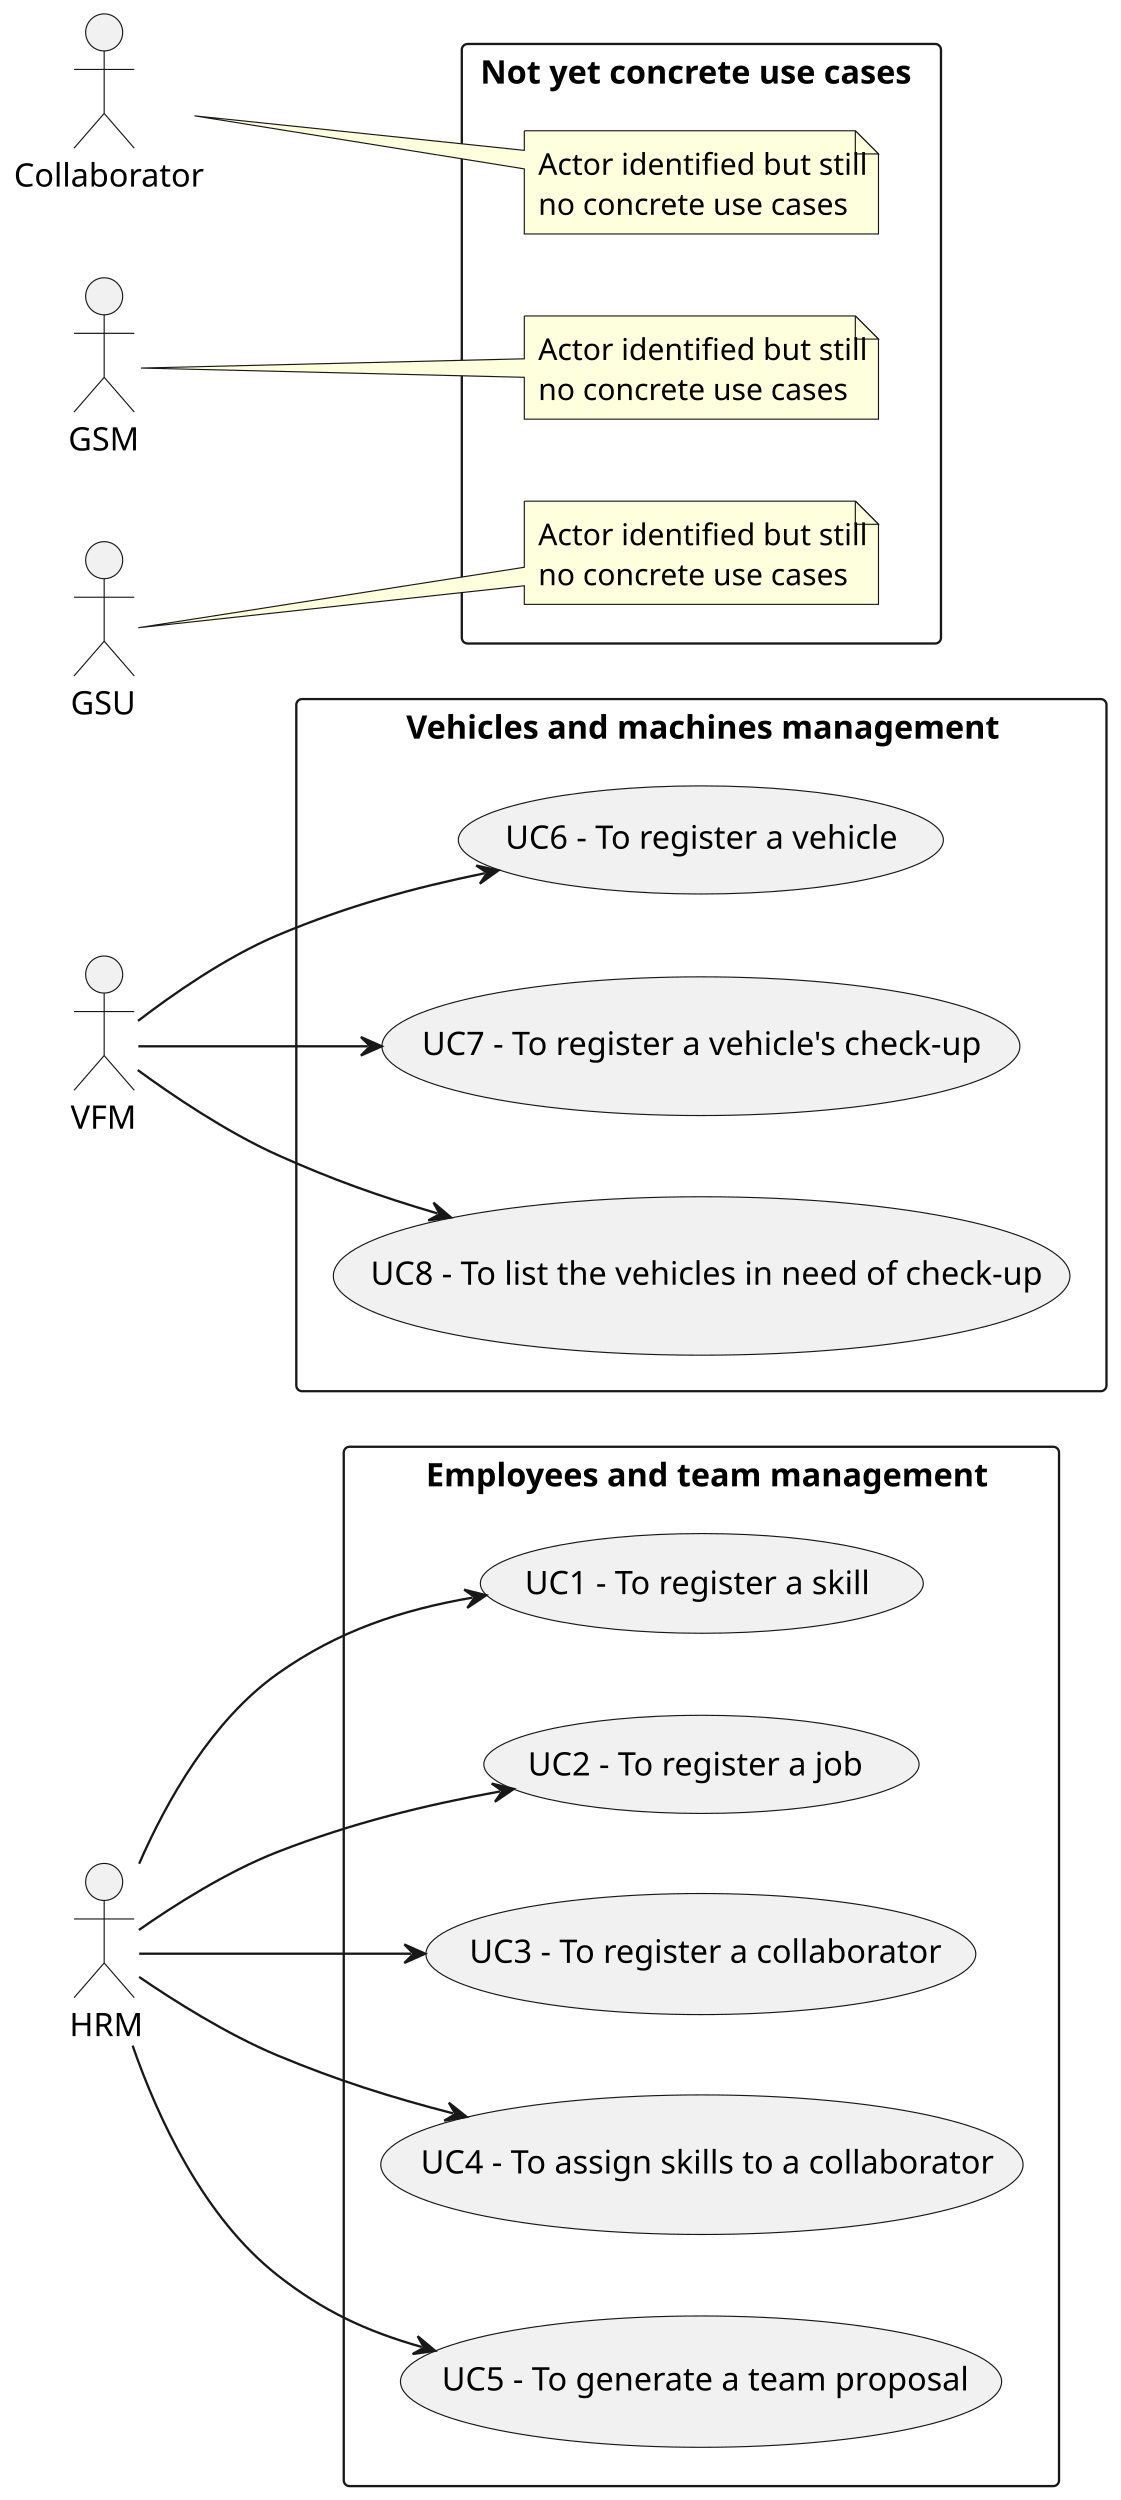
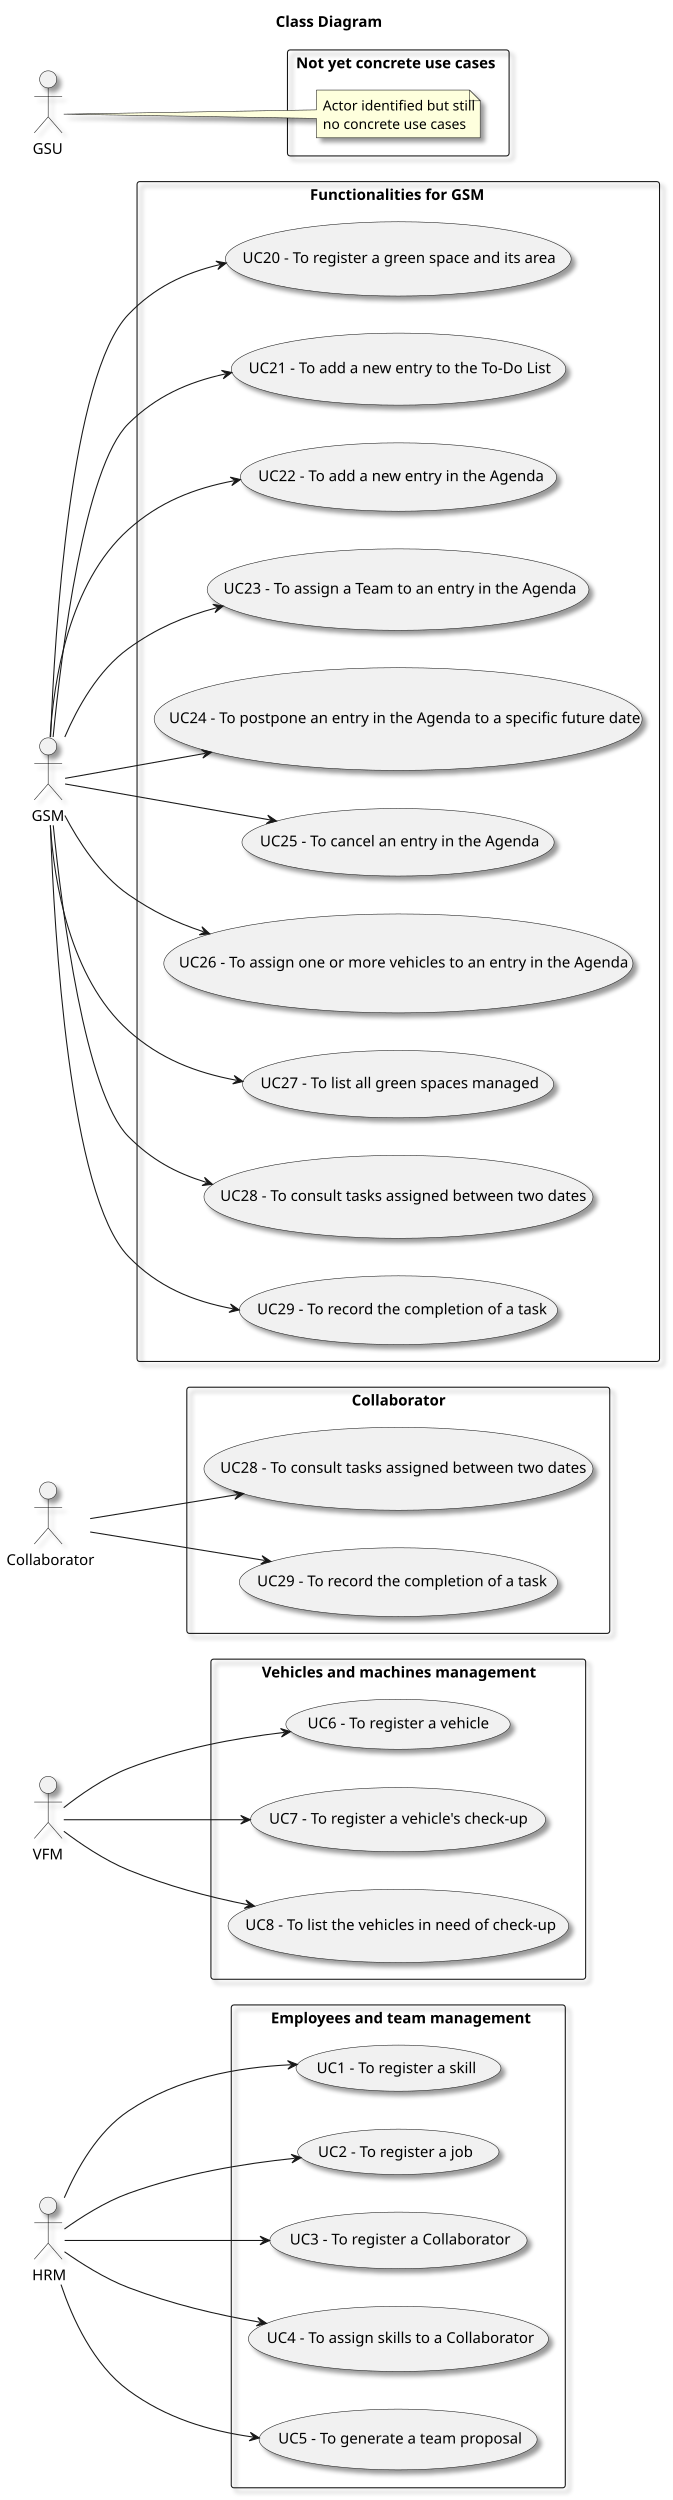
- <svg xmlns="http://www.w3.org/2000/svg" contentStyleType="text/css" height="1080px" preserveAspectRatio="none" style="width:484px;height:1080px;background:#FFFFFF;" version="1.1" viewBox="0 0 484 1080" width="484px" zoomAndPan="magnify">
-   <defs />
+ <svg xmlns="http://www.w3.org/2000/svg" contentStyleType="text/css" height="2335px" preserveAspectRatio="none" style="width:628px;height:2335px;background:#FFFFFF;" version="1.1" viewBox="0 0 628 2335" width="628px" zoomAndPan="magnify">
+   <defs>
+     <filter height="300%" id="f2ct7g8m0z6wk" width="300%" x="-1" y="-1">
+       <feGaussianBlur result="blurOut" stdDeviation="2.0" />
+       <feColorMatrix in="blurOut" result="blurOut2" type="matrix" values="0 0 0 0 0 0 0 0 0 0 0 0 0 0 0 0 0 0 .4 0" />
+       <feOffset dx="4.0" dy="4.0" in="blurOut2" result="blurOut3" />
+       <feBlend in="SourceGraphic" in2="blurOut3" mode="normal" />
+     </filter>
+   </defs>
  <g>
+     <text fill="#000000" font-family="sans-serif" font-size="14" font-weight="bold" lengthAdjust="spacing" textLength="99" x="257.5" y="25.107">Class Diagram</text>
    <g id="cluster_Not yet concrete use cases">
-       <rect fill="none" height="259" rx="2.5" ry="2.5" style="stroke:#181818;stroke-width:1.0;" width="207" x="199.5" y="19" />
-       <text fill="#000000" font-family="sans-serif" font-size="14" font-weight="bold" lengthAdjust="spacing" textLength="191" x="207.5" y="36.107">Not yet concrete use cases</text>
+       <rect fill="none" filter="url(#f2ct7g8m0z6wk)" height="99" rx="2.5" ry="2.5" style="stroke:#181818;stroke-width:1.0;" width="207" x="268.5" y="46.621" />
+       <text fill="#000000" font-family="sans-serif" font-size="14" font-weight="bold" lengthAdjust="spacing" textLength="191" x="276.5" y="63.728">Not yet concrete use cases</text>
    </g>
    <g id="cluster_emp">
-       <rect fill="none" height="449" rx="2.5" ry="2.5" style="stroke:#181818;stroke-width:1.0;" width="309" x="148.5" y="625" />
-       <text fill="#000000" font-family="sans-serif" font-size="14" font-weight="bold" lengthAdjust="spacing" textLength="238" x="184" y="642.107">Employees and team management</text>
+       <rect fill="none" filter="url(#f2ct7g8m0z6wk)" height="451" rx="2.5" ry="2.5" style="stroke:#181818;stroke-width:1.0;" width="312" x="216" y="1872.621" />
+       <text fill="#000000" font-family="sans-serif" font-size="14" font-weight="bold" lengthAdjust="spacing" textLength="238" x="253" y="1889.728">Employees and team management</text>
    </g>
    <g id="cluster_Vehicles and machines management">
-       <rect fill="none" height="299" rx="2.5" ry="2.5" style="stroke:#181818;stroke-width:1.0;" width="350" x="128" y="302" />
-       <text fill="#000000" font-family="sans-serif" font-size="14" font-weight="bold" lengthAdjust="spacing" textLength="255" x="175.5" y="319.107">Vehicles and machines management</text>
+       <rect fill="none" filter="url(#f2ct7g8m0z6wk)" height="299" rx="2.5" ry="2.5" style="stroke:#181818;stroke-width:1.0;" width="350" x="197" y="1549.621" />
+       <text fill="#000000" font-family="sans-serif" font-size="14" font-weight="bold" lengthAdjust="spacing" textLength="255" x="244.5" y="1566.728">Vehicles and machines management</text>
+     </g>
+     <g id="cluster_Collaborator">
+       <rect fill="none" filter="url(#f2ct7g8m0z6wk)" height="230" rx="2.5" ry="2.5" style="stroke:#181818;stroke-width:1.0;" width="395" x="174.5" y="1295.621" />
+       <text fill="#000000" font-family="sans-serif" font-size="14" font-weight="bold" lengthAdjust="spacing" textLength="87" x="328.5" y="1312.728">Collaborator</text>
+     </g>
+     <g id="cluster_gsm_additional">
+       <rect fill="none" filter="url(#f2ct7g8m0z6wk)" height="1102" rx="2.5" ry="2.5" style="stroke:#181818;stroke-width:1.0;" width="488" x="128" y="169.621" />
+       <text fill="#000000" font-family="sans-serif" font-size="14" font-weight="bold" lengthAdjust="spacing" textLength="165" x="289.5" y="186.728">Functionalities for GSM</text>
    </g>
    <g id="elem_GMN8">
-       <path d="M226.5,56.5 L226.5,64.96 L84.05,50.05 L226.5,72.96 L226.5,101.082 A0,0 0 0 0 226.5,101.082 L379.5,101.082 A0,0 0 0 0 379.5,101.082 L379.5,66.5 L369.5,56.5 L226.5,56.5 A0,0 0 0 0 226.5,56.5 " fill="#FEFFDD" style="stroke:#181818;stroke-width:0.5;" />
-       <path d="M369.5,56.5 L369.5,66.5 L379.5,66.5 L369.5,56.5 " fill="#FEFFDD" style="stroke:#181818;stroke-width:0.5;" />
-       <text fill="#000000" font-family="sans-serif" font-size="13" lengthAdjust="spacing" textLength="132" x="232.5" y="75.528">Actor identified but still</text>
-       <text fill="#000000" font-family="sans-serif" font-size="13" lengthAdjust="spacing" textLength="132" x="232.5" y="92.819">no concrete use cases</text>
-     </g>
-     <g id="elem_GMN11">
-       <path d="M226.5,136.5 L226.5,155 L60.87,159 L226.5,163 L226.5,181.082 A0,0 0 0 0 226.5,181.082 L379.5,181.082 A0,0 0 0 0 379.5,181.082 L379.5,146.5 L369.5,136.5 L226.5,136.5 A0,0 0 0 0 226.5,136.5 " fill="#FEFFDD" style="stroke:#181818;stroke-width:0.5;" />
-       <path d="M369.5,136.5 L369.5,146.5 L379.5,146.5 L369.5,136.5 " fill="#FEFFDD" style="stroke:#181818;stroke-width:0.5;" />
-       <text fill="#000000" font-family="sans-serif" font-size="13" lengthAdjust="spacing" textLength="132" x="232.5" y="155.528">Actor identified but still</text>
-       <text fill="#000000" font-family="sans-serif" font-size="13" lengthAdjust="spacing" textLength="132" x="232.5" y="172.819">no concrete use cases</text>
-     </g>
-     <g id="elem_GMN14">
-       <path d="M226.5,216.5 L226.5,245.05 L59.76,271.17 L226.5,253.05 L226.5,261.082 A0,0 0 0 0 226.5,261.082 L379.5,261.082 A0,0 0 0 0 379.5,261.082 L379.5,226.5 L369.5,216.5 L226.5,216.5 A0,0 0 0 0 226.5,216.5 " fill="#FEFFDD" style="stroke:#181818;stroke-width:0.5;" />
-       <path d="M369.5,216.5 L369.5,226.5 L379.5,226.5 L369.5,216.5 " fill="#FEFFDD" style="stroke:#181818;stroke-width:0.5;" />
-       <text fill="#000000" font-family="sans-serif" font-size="13" lengthAdjust="spacing" textLength="132" x="232.5" y="235.528">Actor identified but still</text>
-       <text fill="#000000" font-family="sans-serif" font-size="13" lengthAdjust="spacing" textLength="132" x="232.5" y="252.819">no concrete use cases</text>
+       <path d="M295.5,84.121 L295.5,102.621 L59.55,106.621 L295.5,110.621 L295.5,128.703 A0,0 0 0 0 295.5,128.703 L448.5,128.703 A0,0 0 0 0 448.5,128.703 L448.5,94.121 L438.5,84.121 L295.5,84.121 A0,0 0 0 0 295.5,84.121 " fill="#FEFFDD" filter="url(#f2ct7g8m0z6wk)" style="stroke:#181818;stroke-width:0.5;" />
+       <path d="M438.5,84.121 L438.5,94.121 L448.5,94.121 L438.5,84.121 " fill="#FEFFDD" style="stroke:#181818;stroke-width:0.5;" />
+       <text fill="#000000" font-family="sans-serif" font-size="13" lengthAdjust="spacing" textLength="132" x="301.5" y="103.149">Actor identified but still</text>
+       <text fill="#000000" font-family="sans-serif" font-size="13" lengthAdjust="spacing" textLength="132" x="301.5" y="120.44">no concrete use cases</text>
    </g>
    <g id="elem_UC1">
-       <ellipse cx="303.188" cy="684.038" fill="#F1F1F1" rx="95.688" ry="21.538" style="stroke:#181818;stroke-width:0.5;" />
-       <text fill="#000000" font-family="sans-serif" font-size="14" lengthAdjust="spacing" textLength="148" x="226.725" y="688.681">UC1 - To register a skill</text>
+       <ellipse cx="372.188" cy="1931.659" fill="#F1F1F1" filter="url(#f2ct7g8m0z6wk)" rx="95.688" ry="21.538" style="stroke:#181818;stroke-width:0.5;" />
+       <text fill="#000000" font-family="sans-serif" font-size="14" lengthAdjust="spacing" textLength="148" x="295.725" y="1936.302">UC1 - To register a skill</text>
    </g>
    <g id="elem_UC2">
-       <ellipse cx="303.029" cy="762.206" fill="#F1F1F1" rx="94.029" ry="21.206" style="stroke:#181818;stroke-width:0.5;" />
-       <text fill="#000000" font-family="sans-serif" font-size="14" lengthAdjust="spacing" textLength="144" x="228.029" y="767.009">UC2 - To register a job</text>
+       <ellipse cx="372.029" cy="2009.827" fill="#F1F1F1" filter="url(#f2ct7g8m0z6wk)" rx="94.029" ry="21.206" style="stroke:#181818;stroke-width:0.5;" />
+       <text fill="#000000" font-family="sans-serif" font-size="14" lengthAdjust="spacing" textLength="144" x="297.029" y="2014.63">UC2 - To register a job</text>
    </g>
    <g id="elem_UC3">
-       <ellipse cx="302.772" cy="844.154" fill="#F1F1F1" rx="118.772" ry="26.154" style="stroke:#181818;stroke-width:0.5;" />
-       <text fill="#000000" font-family="sans-serif" font-size="14" lengthAdjust="spacing" textLength="200" x="202.772" y="847.951">UC3 - To register a collaborator</text>
+       <ellipse cx="372.147" cy="2092.55" fill="#F1F1F1" filter="url(#f2ct7g8m0z6wk)" rx="120.147" ry="26.429" style="stroke:#181818;stroke-width:0.5;" />
+       <text fill="#000000" font-family="sans-serif" font-size="14" lengthAdjust="spacing" textLength="203" x="270.647" y="2096.347">UC3 - To register a Collaborator</text>
    </g>
    <g id="elem_UC4">
-       <ellipse cx="303.233" cy="935.147" fill="#F1F1F1" rx="138.733" ry="30.147" style="stroke:#181818;stroke-width:0.5;" />
-       <text fill="#000000" font-family="sans-serif" font-size="14" lengthAdjust="spacing" textLength="243" x="181.733" y="938.943">UC4 - To assign skills to a collaborator</text>
+       <ellipse cx="372.143" cy="2184.55" fill="#F1F1F1" filter="url(#f2ct7g8m0z6wk)" rx="140.143" ry="30.429" style="stroke:#181818;stroke-width:0.5;" />
+       <text fill="#000000" font-family="sans-serif" font-size="14" lengthAdjust="spacing" textLength="246" x="249.143" y="2188.347">UC4 - To assign skills to a Collaborator</text>
    </g>
    <g id="elem_UC5">
-       <ellipse cx="302.851" cy="1028.87" fill="#F1F1F1" rx="129.851" ry="28.37" style="stroke:#181818;stroke-width:0.5;" />
-       <text fill="#000000" font-family="sans-serif" font-size="14" lengthAdjust="spacing" textLength="224" x="190.851" y="1032.667">UC5 - To generate a team proposal</text>
+       <ellipse cx="371.851" cy="2278.491" fill="#F1F1F1" filter="url(#f2ct7g8m0z6wk)" rx="129.851" ry="28.37" style="stroke:#181818;stroke-width:0.5;" />
+       <text fill="#000000" font-family="sans-serif" font-size="14" lengthAdjust="spacing" textLength="224" x="259.851" y="2282.288">UC5 - To generate a team proposal</text>
    </g>
    <g id="elem_UC6">
-       <ellipse cx="302.771" cy="362.854" fill="#F1F1F1" rx="104.771" ry="23.354" style="stroke:#181818;stroke-width:0.5;" />
-       <text fill="#000000" font-family="sans-serif" font-size="14" lengthAdjust="spacing" textLength="169" x="218.271" y="366.651">UC6 - To register a vehicle</text>
+       <ellipse cx="371.771" cy="1610.475" fill="#F1F1F1" filter="url(#f2ct7g8m0z6wk)" rx="104.771" ry="23.354" style="stroke:#181818;stroke-width:0.5;" />
+       <text fill="#000000" font-family="sans-serif" font-size="14" lengthAdjust="spacing" textLength="169" x="287.271" y="1614.272">UC6 - To register a vehicle</text>
    </g>
    <g id="elem_UC7">
-       <ellipse cx="302.794" cy="451.959" fill="#F1F1F1" rx="137.794" ry="29.959" style="stroke:#181818;stroke-width:0.5;" />
-       <text fill="#000000" font-family="sans-serif" font-size="14" lengthAdjust="spacing" textLength="241" x="182.294" y="455.756">UC7 - To register a vehicle's check-up</text>
+       <ellipse cx="371.794" cy="1699.58" fill="#F1F1F1" filter="url(#f2ct7g8m0z6wk)" rx="137.794" ry="29.959" style="stroke:#181818;stroke-width:0.5;" />
+       <text fill="#000000" font-family="sans-serif" font-size="14" lengthAdjust="spacing" textLength="241" x="251.294" y="1703.377">UC7 - To register a vehicle's check-up</text>
    </g>
    <g id="elem_UC8">
-       <ellipse cx="303.103" cy="551.221" fill="#F1F1F1" rx="159.103" ry="34.221" style="stroke:#181818;stroke-width:0.5;" />
-       <text fill="#000000" font-family="sans-serif" font-size="14" lengthAdjust="spacing" textLength="286" x="160.103" y="555.018">UC8 - To list the vehicles in need of check-up</text>
+       <ellipse cx="372.103" cy="1798.842" fill="#F1F1F1" filter="url(#f2ct7g8m0z6wk)" rx="159.103" ry="34.221" style="stroke:#181818;stroke-width:0.5;" />
+       <text fill="#000000" font-family="sans-serif" font-size="14" lengthAdjust="spacing" textLength="286" x="229.103" y="1802.639">UC8 - To list the vehicles in need of check-up</text>
+     </g>
+     <g id="elem_UC28">
+       <ellipse cx="372.171" cy="1371.855" fill="#F1F1F1" filter="url(#f2ct7g8m0z6wk)" rx="181.671" ry="38.734" style="stroke:#181818;stroke-width:0.5;" />
+       <text fill="#000000" font-family="sans-serif" font-size="14" lengthAdjust="spacing" textLength="333" x="205.671" y="1375.652">UC28 - To consult tasks assigned between two dates</text>
+     </g>
+     <g id="elem_UC29">
+       <ellipse cx="372.14" cy="1477.749" fill="#F1F1F1" filter="url(#f2ct7g8m0z6wk)" rx="148.641" ry="32.128" style="stroke:#181818;stroke-width:0.5;" />
+       <text fill="#000000" font-family="sans-serif" font-size="14" lengthAdjust="spacing" textLength="264" x="240.141" y="1481.546">UC29 - To record the completion of a task</text>
+     </g>
+     <g id="elem_US20">
+       <ellipse cx="371.991" cy="241.819" fill="#F1F1F1" filter="url(#f2ct7g8m0z6wk)" rx="161.491" ry="34.698" style="stroke:#181818;stroke-width:0.5;" />
+       <text fill="#000000" font-family="sans-serif" font-size="14" lengthAdjust="spacing" textLength="291" x="226.491" y="245.616">UC20 - To register a green space and its area</text>
+     </g>
+     <g id="elem_US21">
+       <ellipse cx="372.242" cy="344.769" fill="#F1F1F1" filter="url(#f2ct7g8m0z6wk)" rx="156.242" ry="33.648" style="stroke:#181818;stroke-width:0.5;" />
+       <text fill="#000000" font-family="sans-serif" font-size="14" lengthAdjust="spacing" textLength="280" x="232.242" y="348.566">UC21 - To add a new entry to the To-Do List</text>
+     </g>
+     <g id="elem_US22">
+       <ellipse cx="372.193" cy="445.56" fill="#F1F1F1" filter="url(#f2ct7g8m0z6wk)" rx="147.693" ry="31.939" style="stroke:#181818;stroke-width:0.5;" />
+       <text fill="#000000" font-family="sans-serif" font-size="14" lengthAdjust="spacing" textLength="262" x="241.193" y="449.357">UC22 - To add a new entry in the Agenda</text>
+     </g>
+     <g id="elem_US23">
+       <ellipse cx="371.795" cy="550.68" fill="#F1F1F1" filter="url(#f2ct7g8m0z6wk)" rx="178.294" ry="38.059" style="stroke:#181818;stroke-width:0.5;" />
+       <text fill="#000000" font-family="sans-serif" font-size="14" lengthAdjust="spacing" textLength="326" x="208.794" y="554.477">UC23 - To assign a Team to an entry in the Agenda</text>
+     </g>
+     <g id="elem_US24">
+       <ellipse cx="371.871" cy="671.595" fill="#F1F1F1" filter="url(#f2ct7g8m0z6wk)" rx="227.871" ry="47.974" style="stroke:#181818;stroke-width:0.5;" />
+       <text fill="#000000" font-family="sans-serif" font-size="14" lengthAdjust="spacing" textLength="428" x="157.871" y="675.392">UC24 - To postpone an entry in the Agenda to a specific future date</text>
+     </g>
+     <g id="elem_US25">
+       <ellipse cx="371.801" cy="786.681" fill="#F1F1F1" filter="url(#f2ct7g8m0z6wk)" rx="145.801" ry="31.56" style="stroke:#181818;stroke-width:0.5;" />
+       <text fill="#000000" font-family="sans-serif" font-size="14" lengthAdjust="spacing" textLength="258" x="242.801" y="790.478">UC25 - To cancel an entry in the Agenda</text>
+     </g>
+     <g id="elem_US26">
+       <ellipse cx="372.074" cy="899.836" fill="#F1F1F1" filter="url(#f2ct7g8m0z6wk)" rx="219.074" ry="46.215" style="stroke:#181818;stroke-width:0.5;" />
+       <text fill="#000000" font-family="sans-serif" font-size="14" lengthAdjust="spacing" textLength="410" x="167.074" y="903.633">UC26 - To assign one or more vehicles to an entry in the Agenda</text>
+     </g>
+     <g id="elem_US27">
+       <ellipse cx="371.829" cy="1012.587" fill="#F1F1F1" filter="url(#f2ct7g8m0z6wk)" rx="145.328" ry="31.466" style="stroke:#181818;stroke-width:0.5;" />
+       <text fill="#000000" font-family="sans-serif" font-size="14" lengthAdjust="spacing" textLength="257" x="243.328" y="1016.384">UC27 - To list all green spaces managed</text>
+     </g>
+     <g id="elem_US28">
+       <ellipse cx="372.171" cy="1117.855" fill="#F1F1F1" filter="url(#f2ct7g8m0z6wk)" rx="181.671" ry="38.734" style="stroke:#181818;stroke-width:0.5;" />
+       <text fill="#000000" font-family="sans-serif" font-size="14" lengthAdjust="spacing" textLength="333" x="205.671" y="1121.652">UC28 - To consult tasks assigned between two dates</text>
+     </g>
+     <g id="elem_US29">
+       <ellipse cx="372.14" cy="1223.749" fill="#F1F1F1" filter="url(#f2ct7g8m0z6wk)" rx="148.641" ry="32.128" style="stroke:#181818;stroke-width:0.5;" />
+       <text fill="#000000" font-family="sans-serif" font-size="14" lengthAdjust="spacing" textLength="264" x="240.141" y="1227.546">UC29 - To record the completion of a task</text>
    </g>
    <g id="elem_hrm">
-       <ellipse cx="45" cy="813" fill="#F1F1F1" rx="8" ry="8" style="stroke:#181818;stroke-width:0.5;" />
-       <path d="M45,821 L45,848 M32,829 L58,829 M45,848 L32,863 M45,848 L58,863 " fill="none" style="stroke:#181818;stroke-width:0.5;" />
-       <text fill="#000000" font-family="sans-serif" font-size="14" lengthAdjust="spacing" textLength="30" x="30" y="879.607">HRM</text>
+       <ellipse cx="45" cy="2060.121" fill="#F1F1F1" filter="url(#f2ct7g8m0z6wk)" rx="8" ry="8" style="stroke:#181818;stroke-width:0.5;" />
+       <path d="M45,2068.121 L45,2095.121 M32,2076.121 L58,2076.121 M45,2095.121 L32,2110.121 M45,2095.121 L58,2110.121 " fill="none" filter="url(#f2ct7g8m0z6wk)" style="stroke:#181818;stroke-width:0.5;" />
+       <text fill="#000000" font-family="sans-serif" font-size="14" lengthAdjust="spacing" textLength="30" x="30" y="2129.729">HRM</text>
    </g>
    <g id="elem_vfm">
-       <ellipse cx="45" cy="421" fill="#F1F1F1" rx="8" ry="8" style="stroke:#181818;stroke-width:0.5;" />
-       <path d="M45,429 L45,456 M32,437 L58,437 M45,456 L32,471 M45,456 L58,471 " fill="none" style="stroke:#181818;stroke-width:0.5;" />
-       <text fill="#000000" font-family="sans-serif" font-size="14" lengthAdjust="spacing" textLength="29" x="30.5" y="487.607">VFM</text>
-     </g>
-     <g id="elem_Collaborator">
-       <ellipse cx="45" cy="14" fill="#F1F1F1" rx="8" ry="8" style="stroke:#181818;stroke-width:0.5;" />
-       <path d="M45,22 L45,49 M32,30 L58,30 M45,49 L32,64 M45,49 L58,64 " fill="none" style="stroke:#181818;stroke-width:0.5;" />
-       <text fill="#000000" font-family="sans-serif" font-size="14" lengthAdjust="spacing" textLength="78" x="6" y="80.607">Collaborator</text>
+       <ellipse cx="45" cy="1667.121" fill="#F1F1F1" filter="url(#f2ct7g8m0z6wk)" rx="8" ry="8" style="stroke:#181818;stroke-width:0.5;" />
+       <path d="M45,1675.121 L45,1702.121 M32,1683.121 L58,1683.121 M45,1702.121 L32,1717.121 M45,1702.121 L58,1717.121 " fill="none" filter="url(#f2ct7g8m0z6wk)" style="stroke:#181818;stroke-width:0.5;" />
+       <text fill="#000000" font-family="sans-serif" font-size="14" lengthAdjust="spacing" textLength="29" x="30.5" y="1736.728">VFM</text>
+     </g>
+     <g id="elem_collaborator">
+       <ellipse cx="45" cy="1392.121" fill="#F1F1F1" filter="url(#f2ct7g8m0z6wk)" rx="8" ry="8" style="stroke:#181818;stroke-width:0.5;" />
+       <path d="M45,1400.121 L45,1427.121 M32,1408.121 L58,1408.121 M45,1427.121 L32,1442.121 M45,1427.121 L58,1442.121 " fill="none" filter="url(#f2ct7g8m0z6wk)" style="stroke:#181818;stroke-width:0.5;" />
+       <text fill="#000000" font-family="sans-serif" font-size="14" lengthAdjust="spacing" textLength="78" x="6" y="1461.728">Collaborator</text>
    </g>
    <g id="elem_GSM">
-       <ellipse cx="45" cy="128" fill="#F1F1F1" rx="8" ry="8" style="stroke:#181818;stroke-width:0.5;" />
-       <path d="M45,136 L45,163 M32,144 L58,144 M45,163 L32,178 M45,163 L58,178 " fill="none" style="stroke:#181818;stroke-width:0.5;" />
-       <text fill="#000000" font-family="sans-serif" font-size="14" lengthAdjust="spacing" textLength="31" x="29.5" y="194.607">GSM</text>
+       <ellipse cx="45" cy="697.121" fill="#F1F1F1" filter="url(#f2ct7g8m0z6wk)" rx="8" ry="8" style="stroke:#181818;stroke-width:0.5;" />
+       <path d="M45,705.121 L45,732.121 M32,713.121 L58,713.121 M45,732.121 L32,747.121 M45,732.121 L58,747.121 " fill="none" filter="url(#f2ct7g8m0z6wk)" style="stroke:#181818;stroke-width:0.5;" />
+       <text fill="#000000" font-family="sans-serif" font-size="14" lengthAdjust="spacing" textLength="31" x="29.5" y="766.729">GSM</text>
    </g>
    <g id="elem_GSU">
-       <ellipse cx="45" cy="242" fill="#F1F1F1" rx="8" ry="8" style="stroke:#181818;stroke-width:0.5;" />
-       <path d="M45,250 L45,277 M32,258 L58,258 M45,277 L32,292 M45,277 L58,292 " fill="none" style="stroke:#181818;stroke-width:0.5;" />
-       <text fill="#000000" font-family="sans-serif" font-size="14" lengthAdjust="spacing" textLength="29" x="30.5" y="308.607">GSU</text>
+       <ellipse cx="45" cy="74.121" fill="#F1F1F1" filter="url(#f2ct7g8m0z6wk)" rx="8" ry="8" style="stroke:#181818;stroke-width:0.5;" />
+       <path d="M45,82.121 L45,109.121 M32,90.121 L58,90.121 M45,109.121 L32,124.121 M45,109.121 L58,124.121 " fill="none" filter="url(#f2ct7g8m0z6wk)" style="stroke:#181818;stroke-width:0.5;" />
+       <text fill="#000000" font-family="sans-serif" font-size="14" lengthAdjust="spacing" textLength="29" x="30.5" y="143.728">GSU</text>
    </g>
    <g id="link_hrm_UC1">
-       <path d="M60.11,805.13 C71.96,777.99 91.57,743.15 120,723 C146.1,704.5 173.318,695.504 204.148,690.164 " fill="none" id="hrm-to-UC1" style="stroke:#181818;stroke-width:1.0;" />
-       <polygon fill="#181818" points="210.06,689.14,200.509,686.735,205.133,689.993,201.875,694.617,210.06,689.14" style="stroke:#181818;stroke-width:1.0;" />
+       <path d="M60.04,2052.711 C71.77,2025.431 91.25,1990.871 120,1971.621 C166.02,1940.811 221.247,1930.887 271.707,1928.477 " fill="none" id="hrm-to-UC1" style="stroke:#181818;stroke-width:1.0;" />
+       <polygon fill="#181818" points="277.7,1928.191,268.519,1924.625,272.706,1928.43,268.901,1932.616,277.7,1928.191" style="stroke:#181818;stroke-width:1.0;" />
    </g>
    <g id="link_hrm_UC2">
-       <path d="M60.01,833.74 C74.38,823.69 97.71,808.67 120,800 C152.34,787.42 183.707,779.773 216.067,773.893 " fill="none" id="hrm-to-UC2" style="stroke:#181818;stroke-width:1.0;" />
-       <polygon fill="#181818" points="221.97,772.82,212.4,770.493,217.051,773.714,213.83,778.365,221.97,772.82" style="stroke:#181818;stroke-width:1.0;" />
+       <path d="M60.19,2081.921 C74.51,2071.691 97.64,2056.661 120,2048.621 C171.66,2030.041 226.472,2020.923 275.282,2015.833 " fill="none" id="hrm-to-UC2" style="stroke:#181818;stroke-width:1.0;" />
+       <polygon fill="#181818" points="281.25,2015.211,271.884,2012.166,276.277,2015.73,272.713,2020.123,281.25,2015.211" style="stroke:#181818;stroke-width:1.0;" />
    </g>
    <g id="link_hrm_UC3">
-       <path d="M60.13,844 C84.08,844 128.83,844 177.68,844 " fill="none" id="hrm-to-UC3" style="stroke:#181818;stroke-width:1.0;" />
-       <polygon fill="#181818" points="183.68,844,174.68,840,178.68,844,174.68,848,183.68,844" style="stroke:#181818;stroke-width:1.0;" />
+       <path d="M60.38,2092.621 C93.74,2092.621 173.06,2092.621 245.86,2092.621 " fill="none" id="hrm-to-UC3" style="stroke:#181818;stroke-width:1.0;" />
+       <polygon fill="#181818" points="251.86,2092.621,242.86,2088.621,246.86,2092.621,242.86,2096.621,251.86,2092.621" style="stroke:#181818;stroke-width:1.0;" />
    </g>
    <g id="link_hrm_UC4">
-       <path d="M60.1,854.04 C74.54,863.92 97.92,878.81 120,888 C145.76,898.73 168.8,906.031 195.81,913.001 " fill="none" id="hrm-to-UC4" style="stroke:#181818;stroke-width:1.0;" />
-       <polygon fill="#181818" points="201.62,914.5,193.905,908.378,196.779,913.251,191.906,916.124,201.62,914.5" style="stroke:#181818;stroke-width:1.0;" />
+       <path d="M60.25,2103.151 C74.62,2113.261 97.78,2128.191 120,2136.621 C160.75,2152.091 201.289,2161.722 243.049,2168.992 " fill="none" id="hrm-to-UC4" style="stroke:#181818;stroke-width:1.0;" />
+       <polygon fill="#181818" points="248.96,2170.021,240.779,2164.537,244.034,2169.164,239.407,2172.418,248.96,2170.021" style="stroke:#181818;stroke-width:1.0;" />
    </g>
    <g id="link_hrm_UC5">
-       <path d="M57.28,883.7 C68.26,915.2 88.04,957.96 120,983 C139.63,998.38 157.998,1007.03 182.218,1013.91 " fill="none" id="hrm-to-UC5" style="stroke:#181818;stroke-width:1.0;" />
-       <polygon fill="#181818" points="187.99,1015.55,180.425,1009.243,183.18,1014.184,178.239,1016.938,187.99,1015.55" style="stroke:#181818;stroke-width:1.0;" />
+       <path d="M56.99,2133.821 C67.72,2165.811 87.3,2208.631 120,2232.621 C155.01,2258.301 194.049,2270.221 236.249,2276.191 " fill="none" id="hrm-to-UC5" style="stroke:#181818;stroke-width:1.0;" />
+       <polygon fill="#181818" points="242.19,2277.031,233.839,2271.81,237.239,2276.331,232.718,2279.731,242.19,2277.031" style="stroke:#181818;stroke-width:1.0;" />
    </g>
    <g id="link_vfm_UC6">
-       <path d="M59.62,441.03 C73.87,430.09 97.28,413.57 120,404 C150,391.37 178.622,383.545 209.452,377.225 " fill="none" id="vfm-to-UC6" style="stroke:#181818;stroke-width:1.0;" />
-       <polygon fill="#181818" points="215.33,376.02,205.71,373.909,210.432,377.024,207.317,381.746,215.33,376.02" style="stroke:#181818;stroke-width:1.0;" />
+       <path d="M59.51,1688.371 C73.66,1677.201 97,1660.501 120,1651.621 C167.98,1633.081 218.321,1623.636 265.421,1618.066 " fill="none" id="vfm-to-UC6" style="stroke:#181818;stroke-width:1.0;" />
+       <polygon fill="#181818" points="271.38,1617.361,261.973,1614.446,266.415,1617.948,262.912,1622.39,271.38,1617.361" style="stroke:#181818;stroke-width:1.0;" />
    </g>
    <g id="link_vfm_UC7">
-       <path d="M59.76,452 C80.53,452 116.04,452 158.91,452 " fill="none" id="vfm-to-UC7" style="stroke:#181818;stroke-width:1.0;" />
-       <polygon fill="#181818" points="164.91,452,155.91,448,159.91,452,155.91,456,164.91,452" style="stroke:#181818;stroke-width:1.0;" />
+       <path d="M59.55,1699.621 C89.64,1699.621 158.84,1699.621 227.81,1699.621 " fill="none" id="vfm-to-UC7" style="stroke:#181818;stroke-width:1.0;" />
+       <polygon fill="#181818" points="233.81,1699.621,224.81,1695.621,228.81,1699.621,224.81,1703.621,233.81,1699.621" style="stroke:#181818;stroke-width:1.0;" />
    </g>
    <g id="link_vfm_UC8">
-       <path d="M59.51,462.27 C73.85,472.76 97.51,488.9 120,499 C143.53,509.57 163.994,516.845 189.024,524.215 " fill="none" id="vfm-to-UC8" style="stroke:#181818;stroke-width:1.0;" />
-       <polygon fill="#181818" points="194.78,525.91,187.276,519.531,189.984,524.498,185.017,527.205,194.78,525.91" style="stroke:#181818;stroke-width:1.0;" />
+       <path d="M59.63,1710.431 C73.88,1721.201 97.29,1737.421 120,1746.621 C157.02,1761.621 193.047,1771.321 231.867,1779.111 " fill="none" id="vfm-to-UC8" style="stroke:#181818;stroke-width:1.0;" />
+       <polygon fill="#181818" points="237.75,1780.291,229.713,1774.599,232.848,1779.307,228.139,1782.442,237.75,1780.291" style="stroke:#181818;stroke-width:1.0;" />
+     </g>
+     <g id="link_collaborator_UC28">
+       <path d="M84.24,1418.381 C119.81,1412.581 169.168,1404.536 221.738,1395.966 " fill="none" id="collaborator-to-UC28" style="stroke:#181818;stroke-width:1.0;" />
+       <polygon fill="#181818" points="227.66,1395.001,218.134,1392.501,222.725,1395.806,219.421,1400.397,227.66,1395.001" style="stroke:#181818;stroke-width:1.0;" />
+     </g>
+     <g id="link_collaborator_UC29">
+       <path d="M84.24,1430.861 C125.6,1437.601 187.678,1447.725 247.088,1457.415 " fill="none" id="collaborator-to-UC29" style="stroke:#181818;stroke-width:1.0;" />
+       <polygon fill="#181818" points="253.01,1458.381,244.771,1452.985,248.075,1457.576,243.483,1460.88,253.01,1458.381" style="stroke:#181818;stroke-width:1.0;" />
+     </g>
+     <g id="link_GSM_US20">
+       <path d="M47.25,688.511 C51.07,591.001 65.9,349.711 120,293.621 C144.25,268.481 171.395,255.26 205.475,247.09 " fill="none" id="GSM-to-US20" style="stroke:#181818;stroke-width:1.0;" />
+       <polygon fill="#181818" points="211.31,245.691,201.625,243.899,206.448,246.857,203.49,251.679,211.31,245.691" style="stroke:#181818;stroke-width:1.0;" />
+     </g>
+     <g id="link_GSM_US21">
+       <path d="M49.6,688.371 C57.43,608.311 78.75,436.151 120,395.621 C145.93,370.141 175.029,357.027 210.619,349.217 " fill="none" id="GSM-to-US21" style="stroke:#181818;stroke-width:1.0;" />
+       <polygon fill="#181818" points="216.48,347.931,206.832,345.953,211.596,349.003,208.547,353.767,216.48,347.931" style="stroke:#181818;stroke-width:1.0;" />
+     </g>
+     <g id="link_GSM_US22">
+       <path d="M46.8,688.451 C50.18,635.481 64.34,544.351 120,494.621 C148.72,468.961 180.905,456.178 218.695,449.018 " fill="none" id="GSM-to-US22" style="stroke:#181818;stroke-width:1.0;" />
+       <polygon fill="#181818" points="224.59,447.901,215.003,445.646,219.677,448.832,216.492,453.507,224.59,447.901" style="stroke:#181818;stroke-width:1.0;" />
+     </g>
+     <g id="link_GSM_US23">
+       <path d="M60.52,688.361 C72.34,660.791 91.72,625.991 120,605.621 C145.97,586.911 171.303,575.917 202.662,567.557 " fill="none" id="GSM-to-US23" style="stroke:#181818;stroke-width:1.0;" />
+       <polygon fill="#181818" points="208.46,566.011,198.733,564.464,203.629,567.299,200.794,572.194,208.46,566.011" style="stroke:#181818;stroke-width:1.0;" />
+     </g>
+     <g id="link_GSM_US24">
+       <path d="M60.81,726.981 C86.27,722.431 135.153,713.705 191.723,703.615 " fill="none" id="GSM-to-US24" style="stroke:#181818;stroke-width:1.0;" />
+       <polygon fill="#181818" points="197.63,702.561,188.067,700.204,192.708,703.439,189.472,708.079,197.63,702.561" style="stroke:#181818;stroke-width:1.0;" />
+     </g>
+     <g id="link_GSM_US25">
+       <path d="M60.81,732.221 C95.45,738.291 178.54,752.864 252.36,765.814 " fill="none" id="GSM-to-US25" style="stroke:#181818;stroke-width:1.0;" />
+       <polygon fill="#181818" points="258.27,766.851,250.096,761.356,253.345,765.987,248.714,769.236,258.27,766.851" style="stroke:#181818;stroke-width:1.0;" />
+     </g>
+     <g id="link_GSM_US26">
+       <path d="M60.58,761.681 C73.06,785.551 93.24,817.101 120,835.621 C142.74,851.361 163.349,861.331 190.189,870.291 " fill="none" id="GSM-to-US26" style="stroke:#181818;stroke-width:1.0;" />
+       <polygon fill="#181818" points="195.88,872.191,188.61,865.547,191.137,870.608,186.077,873.135,195.88,872.191" style="stroke:#181818;stroke-width:1.0;" />
+     </g>
+     <g id="link_GSM_US27">
+       <path d="M46.97,770.861 C50.56,823.431 64.97,913.371 120,962.621 C149.3,988.841 182.441,1001.812 220.991,1008.992 " fill="none" id="GSM-to-US27" style="stroke:#181818;stroke-width:1.0;" />
+       <polygon fill="#181818" points="226.89,1010.091,218.775,1004.511,221.975,1009.176,217.31,1012.375,226.89,1010.091" style="stroke:#181818;stroke-width:1.0;" />
+     </g>
+     <g id="link_GSM_US28">
+       <path d="M49.73,770.861 C57.77,850.461 79.4,1021.011 120,1061.621 C141.47,1083.091 163.506,1095.344 192.716,1104.344 " fill="none" id="GSM-to-US28" style="stroke:#181818;stroke-width:1.0;" />
+       <polygon fill="#181818" points="198.45,1106.111,191.027,1099.638,193.672,1104.639,188.671,1107.284,198.45,1106.111" style="stroke:#181818;stroke-width:1.0;" />
+     </g>
+     <g id="link_GSM_US29">
+       <path d="M47.08,770.781 C50.54,869.631 64.67,1116.521 120,1173.621 C147.13,1201.621 179.264,1215.191 217.514,1222.391 " fill="none" id="GSM-to-US29" style="stroke:#181818;stroke-width:1.0;" />
+       <polygon fill="#181818" points="223.41,1223.501,215.305,1217.905,218.496,1222.576,213.825,1225.767,223.41,1223.501" style="stroke:#181818;stroke-width:1.0;" />
    </g>
  </g>
</svg>
